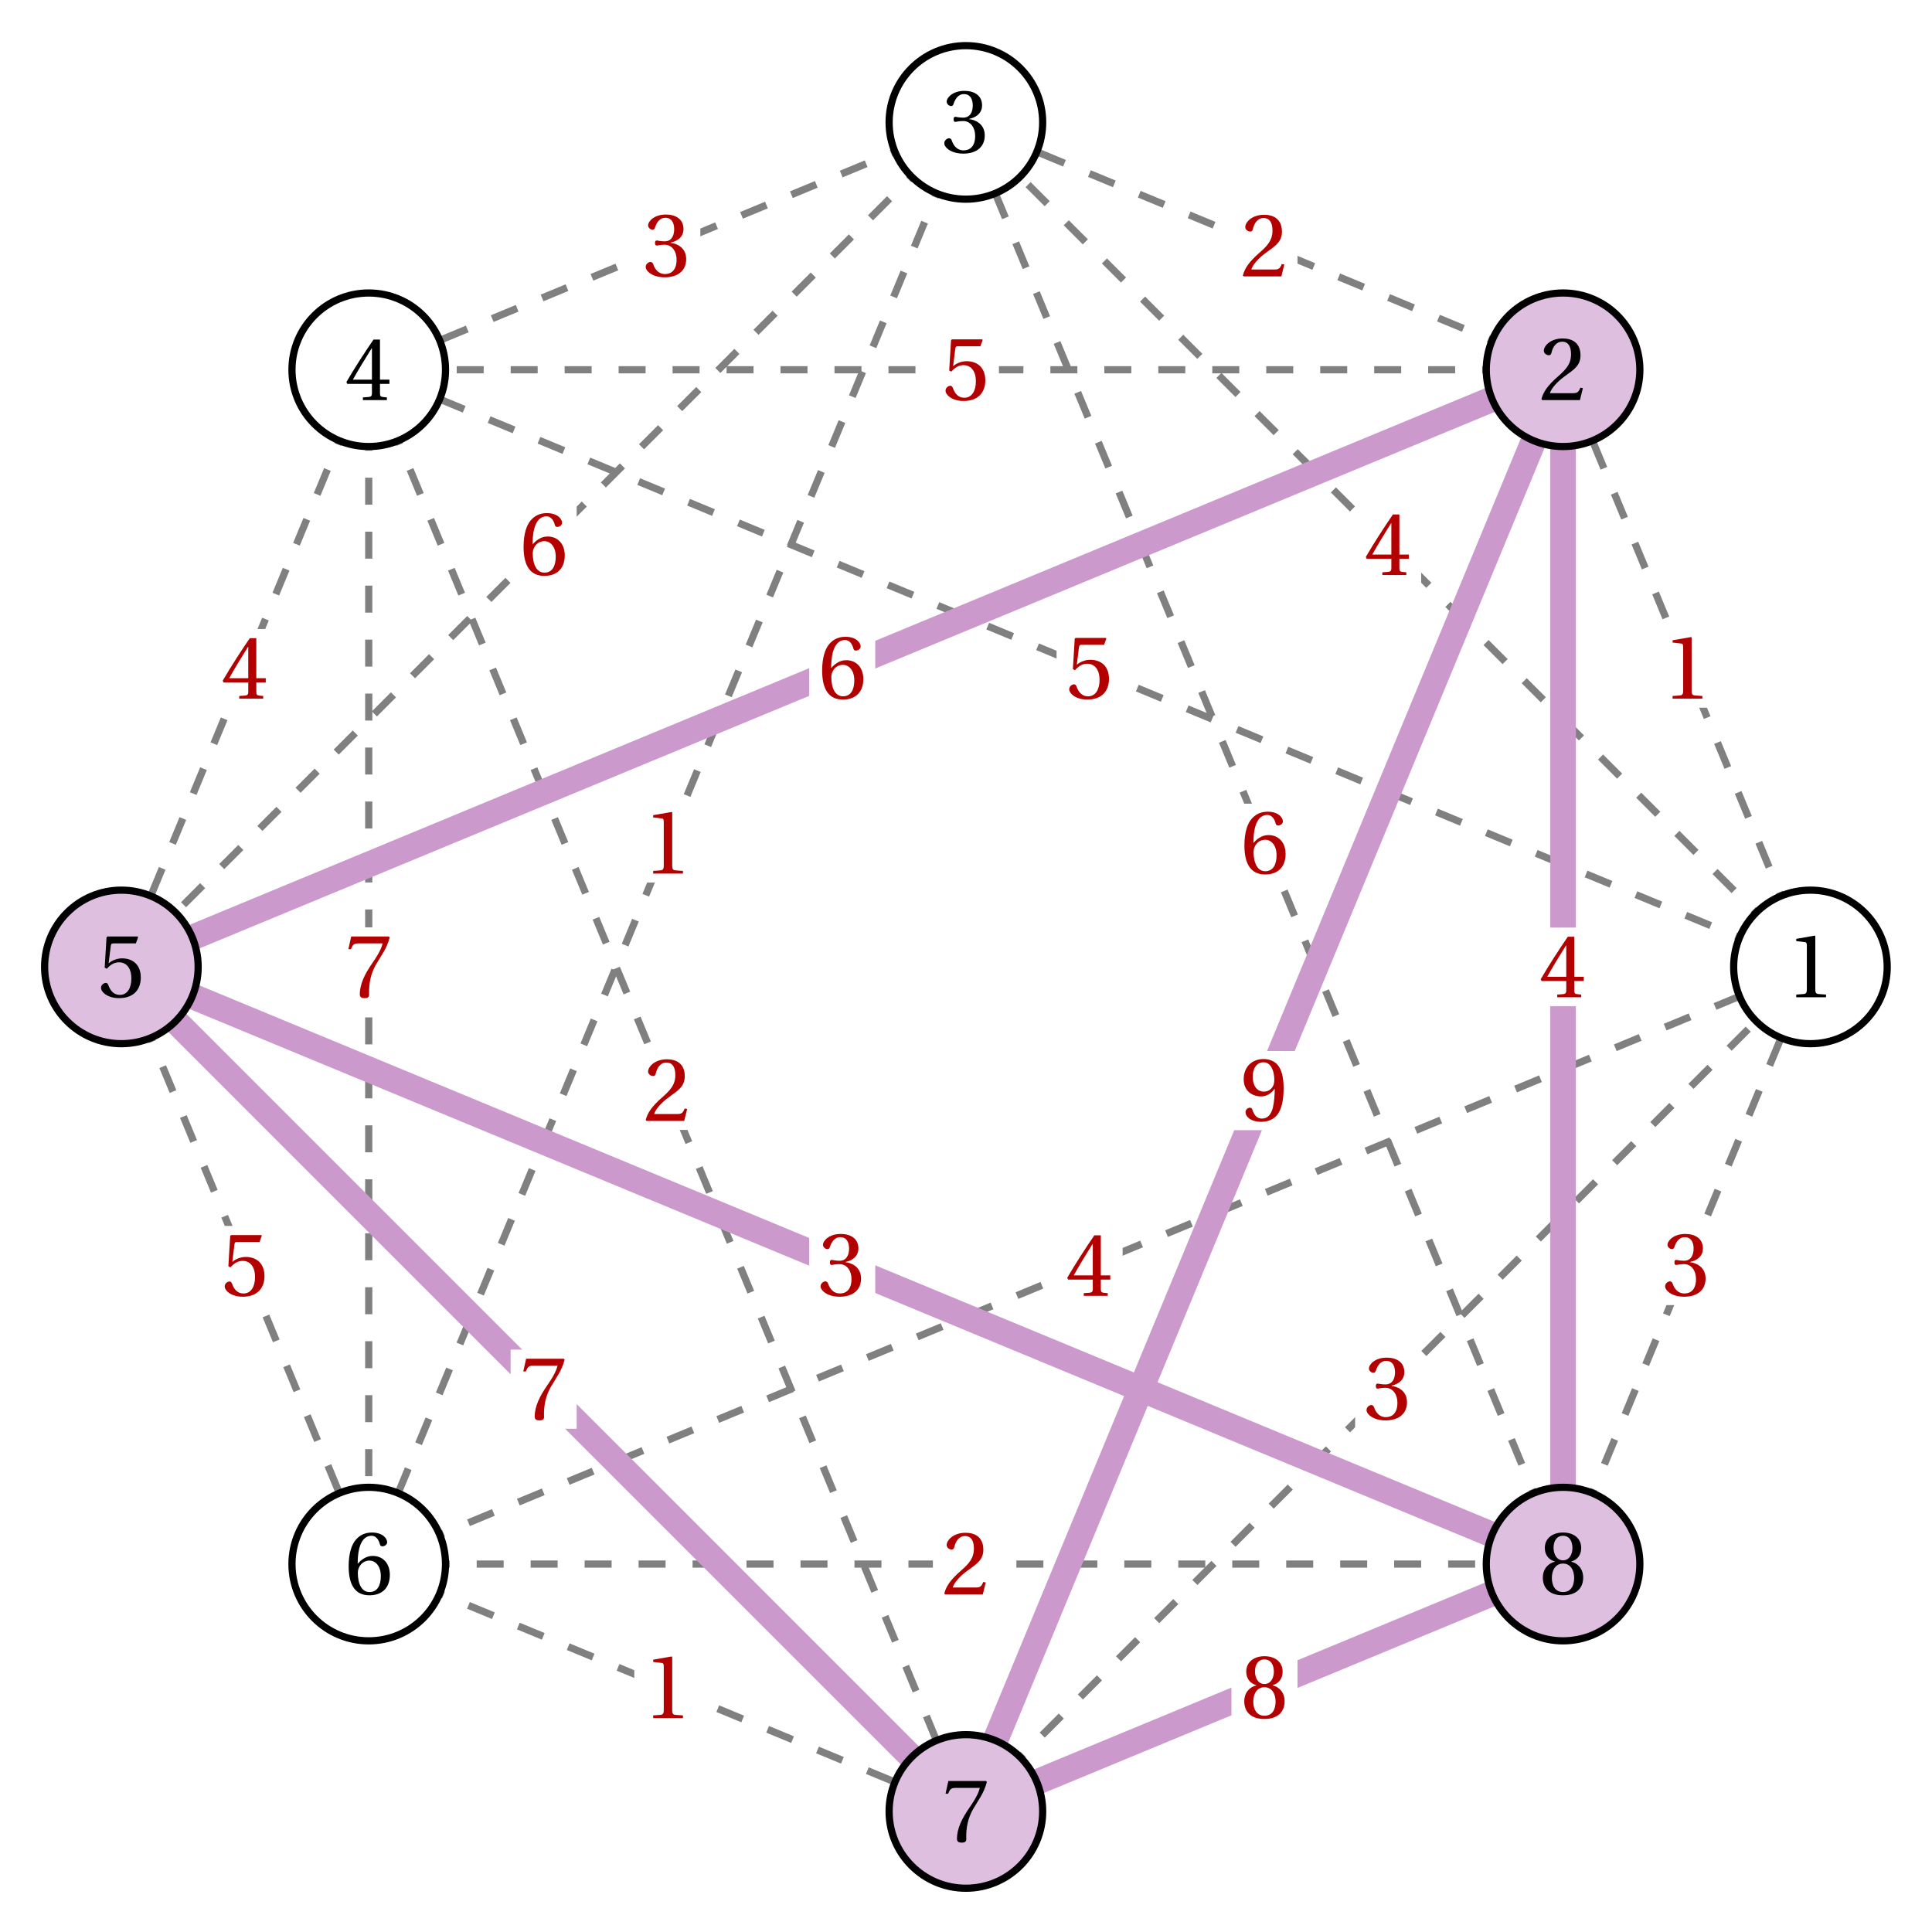
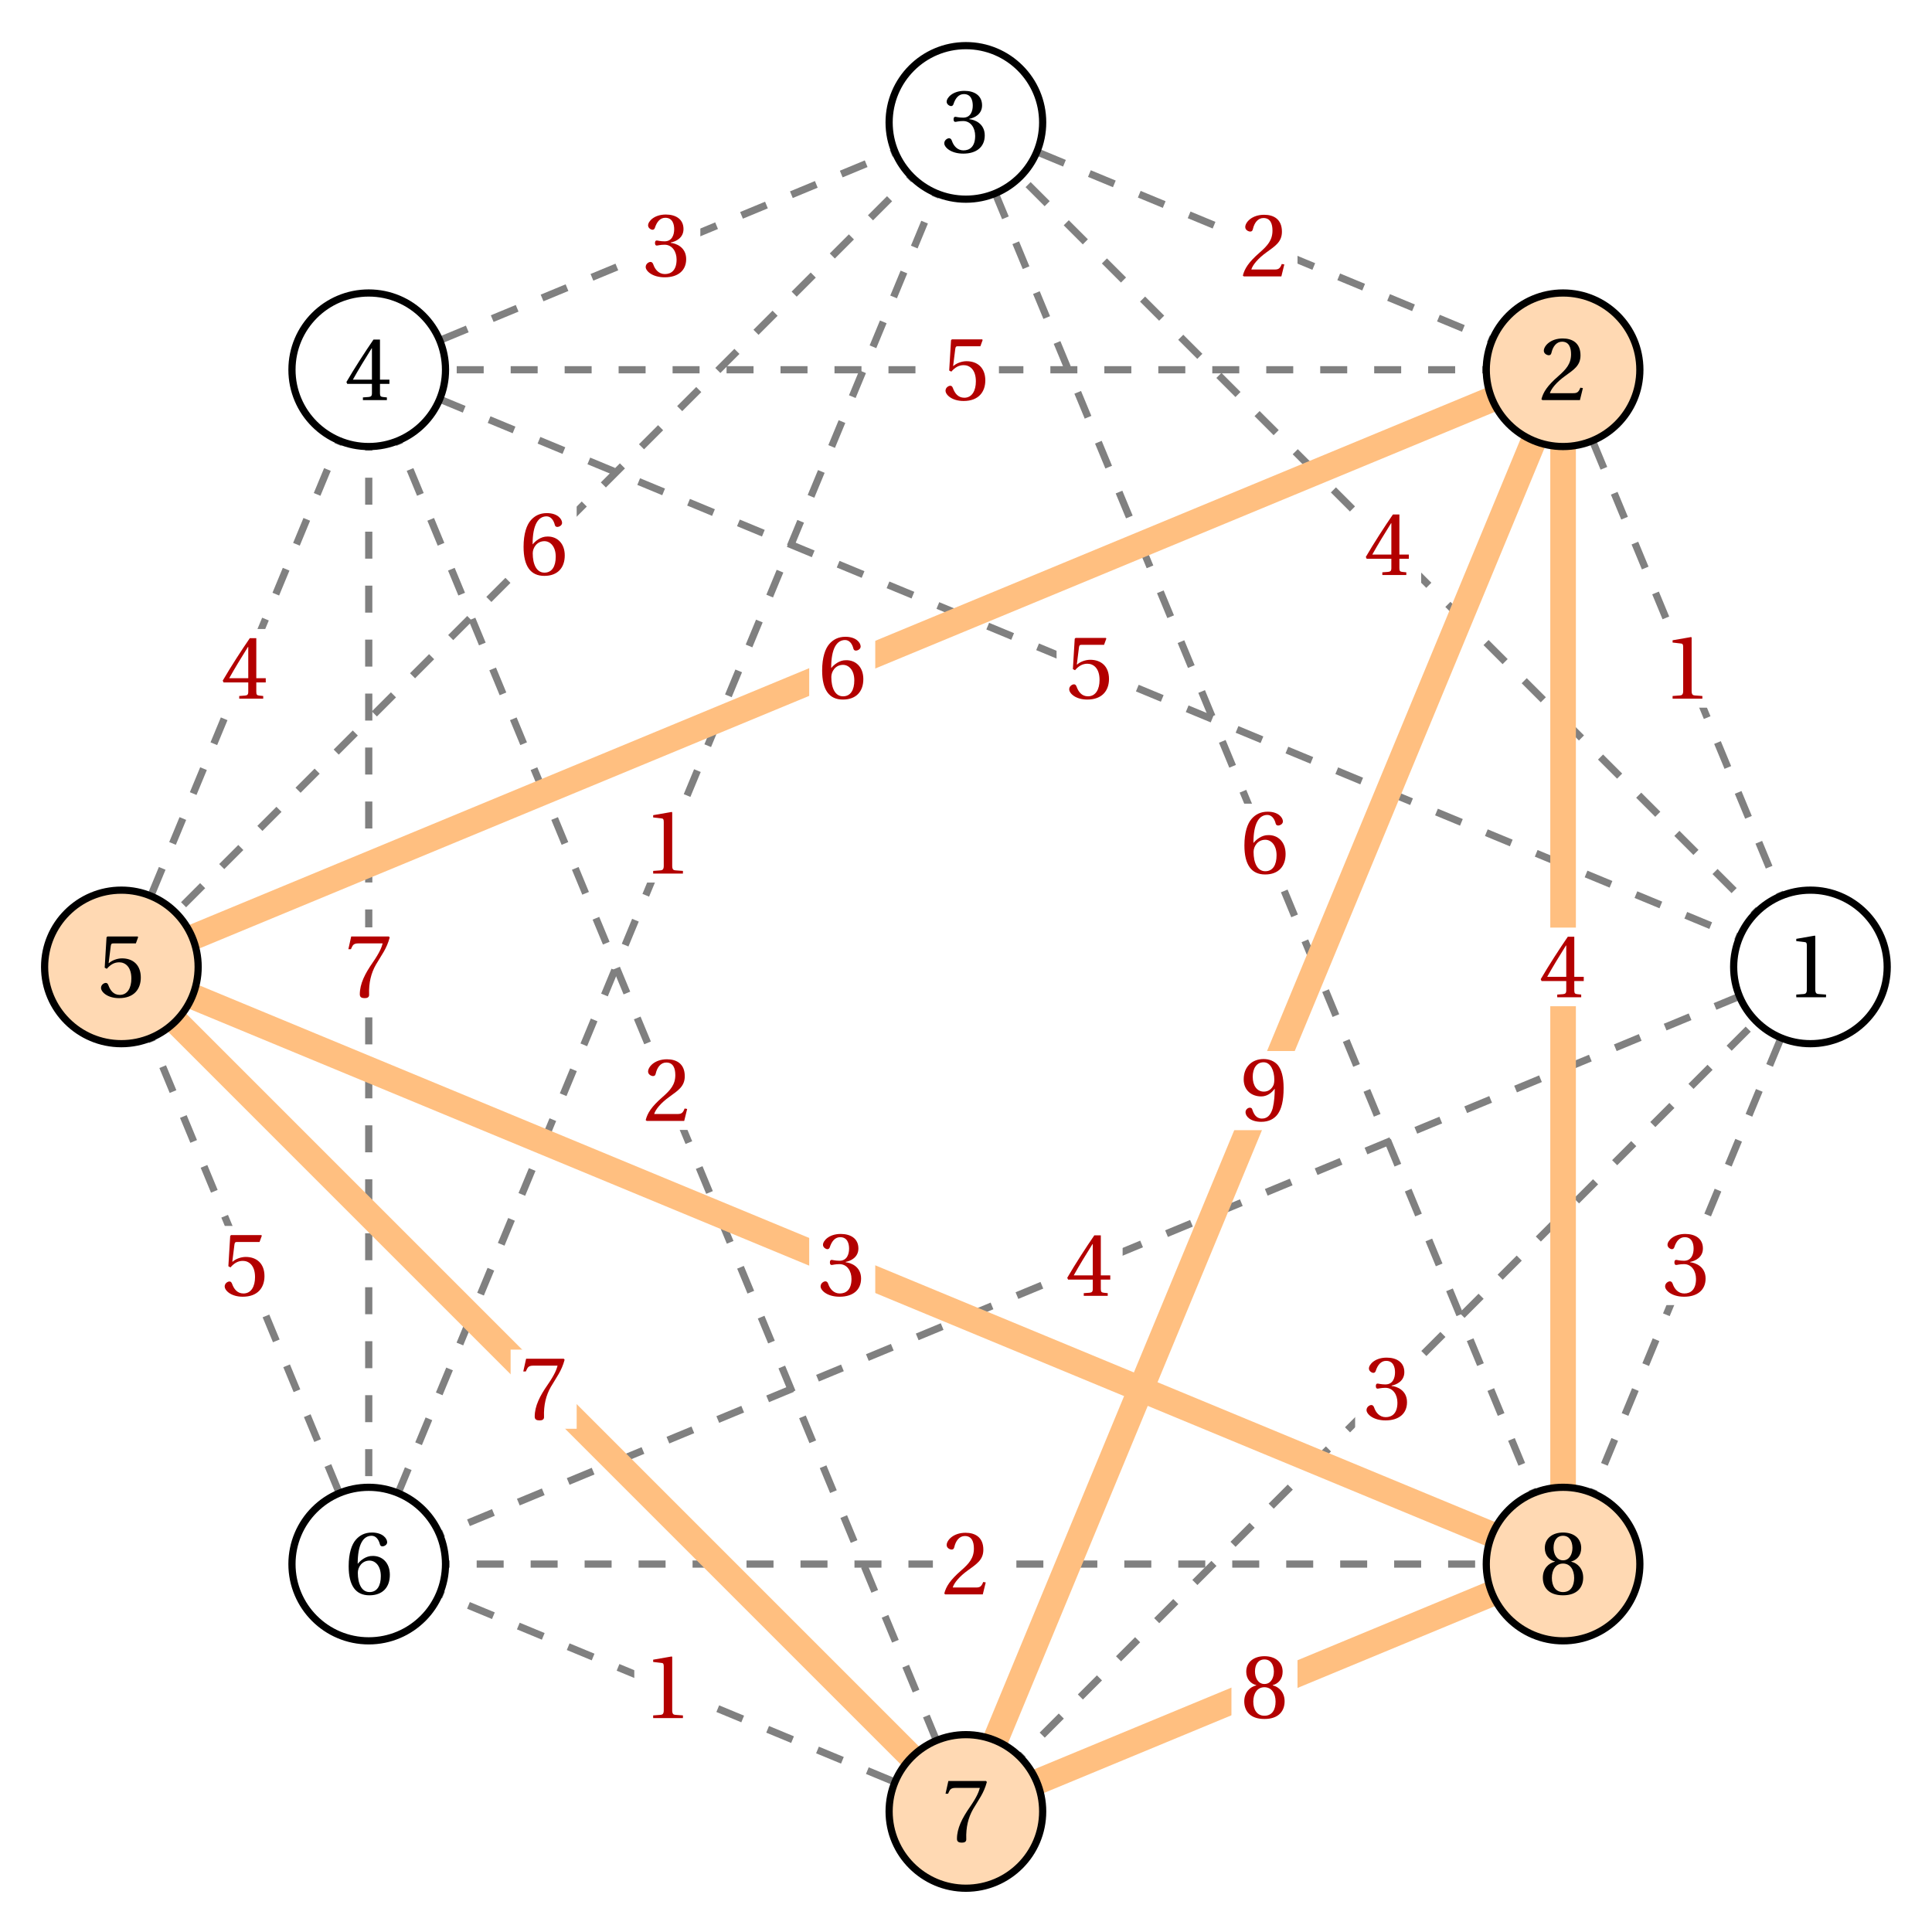
<svg xmlns="http://www.w3.org/2000/svg" xmlns:xlink="http://www.w3.org/1999/xlink" width="267.50pt" height="267.50pt" viewBox="0 0 214 214">
  <defs>
    <g>
      <g id="glyph-0-0">
        <path d="M 4.391 0 L 4.391 -0.297 L 3.547 -0.359 C 3.328 -0.375 3.203 -0.469 3.203 -0.859 L 3.203 -6.766 L 3.156 -6.828 L 1.094 -6.469 L 1.094 -6.219 L 2.031 -6.109 C 2.203 -6.094 2.266 -6.016 2.266 -5.719 L 2.266 -0.859 C 2.266 -0.656 2.234 -0.547 2.172 -0.469 C 2.125 -0.406 2.047 -0.375 1.938 -0.359 L 1.094 -0.297 L 1.094 0 Z M 4.391 0 " />
      </g>
      <g id="glyph-0-1">
        <path d="M 4.859 -1.328 L 4.578 -1.375 C 4.375 -0.828 4.172 -0.766 3.766 -0.766 L 1.203 -0.766 C 1.359 -1.281 1.953 -2 2.891 -2.672 C 3.859 -3.375 4.594 -3.828 4.594 -4.953 C 4.594 -6.344 3.672 -6.828 2.625 -6.828 C 1.25 -6.828 0.531 -5.984 0.531 -5.469 C 0.531 -5.125 0.906 -4.969 1.078 -4.969 C 1.266 -4.969 1.328 -5.062 1.375 -5.234 C 1.531 -5.922 1.922 -6.469 2.547 -6.469 C 3.328 -6.469 3.547 -5.812 3.547 -5.078 C 3.547 -4.016 3 -3.406 2.125 -2.641 C 0.891 -1.562 0.469 -0.875 0.266 -0.094 L 0.375 0 L 4.531 0 Z M 4.859 -1.328 " />
      </g>
      <g id="glyph-0-2">
        <path d="M 1.297 -3.672 C 1.297 -3.5 1.359 -3.391 1.484 -3.391 C 1.609 -3.391 1.875 -3.484 2.359 -3.484 C 3.203 -3.484 3.688 -2.719 3.688 -1.844 C 3.688 -0.656 3.094 -0.234 2.391 -0.234 C 1.719 -0.234 1.297 -0.734 1.109 -1.297 C 1.047 -1.484 0.938 -1.578 0.797 -1.578 C 0.625 -1.578 0.266 -1.391 0.266 -1.016 C 0.266 -0.594 0.969 0.125 2.375 0.125 C 3.828 0.125 4.75 -0.609 4.75 -1.891 C 4.75 -3.234 3.594 -3.641 3.047 -3.688 L 3.047 -3.734 C 3.578 -3.828 4.453 -4.219 4.453 -5.219 C 4.453 -6.328 3.578 -6.828 2.5 -6.828 C 1.188 -6.828 0.531 -6.062 0.531 -5.625 C 0.531 -5.312 0.875 -5.141 1.016 -5.141 C 1.156 -5.141 1.234 -5.219 1.281 -5.344 C 1.5 -6.031 1.875 -6.469 2.438 -6.469 C 3.234 -6.469 3.422 -5.766 3.422 -5.203 C 3.422 -4.609 3.203 -3.859 2.359 -3.859 C 1.875 -3.859 1.609 -3.953 1.484 -3.953 C 1.359 -3.953 1.297 -3.859 1.297 -3.672 Z M 1.297 -3.672 " />
      </g>
      <g id="glyph-0-3">
        <path d="M 3.016 -1.797 L 3.016 -0.766 C 3.016 -0.438 2.906 -0.375 2.656 -0.344 L 2.016 -0.297 L 2.016 0 L 4.672 0 L 4.672 -0.297 L 4.219 -0.344 C 3.984 -0.375 3.906 -0.438 3.906 -0.766 L 3.906 -1.797 L 4.953 -1.797 L 4.953 -2.266 L 3.906 -2.266 L 3.906 -6.703 L 3.188 -6.703 C 2.234 -5.312 1.109 -3.578 0.188 -2 L 0.281 -1.797 Z M 0.906 -2.266 C 1.516 -3.359 2.219 -4.516 2.984 -5.734 L 3.016 -5.734 L 3.016 -2.266 Z M 0.906 -2.266 " />
      </g>
      <g id="glyph-0-4">
        <path d="M 4.266 -5.938 L 4.516 -6.625 L 4.469 -6.703 L 1.109 -6.703 L 1.016 -6.609 L 0.812 -3.25 L 1.047 -3.125 C 1.469 -3.609 1.891 -3.844 2.422 -3.844 C 3.062 -3.844 3.766 -3.375 3.766 -2.047 C 3.766 -1.016 3.344 -0.234 2.484 -0.234 C 1.781 -0.234 1.422 -0.75 1.219 -1.312 C 1.156 -1.469 1.078 -1.562 0.938 -1.562 C 0.734 -1.562 0.406 -1.359 0.406 -1.016 C 0.406 -0.562 1.109 0.125 2.406 0.125 C 4.062 0.125 4.812 -0.875 4.812 -2.156 C 4.812 -3.562 3.938 -4.281 2.734 -4.281 C 2.188 -4.281 1.594 -4.047 1.281 -3.75 L 1.25 -3.766 L 1.484 -5.641 C 1.516 -5.891 1.578 -5.938 1.781 -5.938 Z M 4.266 -5.938 " />
      </g>
      <g id="glyph-0-5">
        <path d="M 2.734 0.125 C 4.219 0.125 5 -0.781 5 -2.141 C 5 -3.5 4.141 -4.25 3.094 -4.234 C 2.328 -4.25 1.719 -3.703 1.453 -3.375 L 1.438 -3.375 C 1.438 -5.578 2.078 -6.469 2.984 -6.469 C 3.438 -6.469 3.766 -6.078 3.906 -5.5 C 3.938 -5.391 4.016 -5.297 4.172 -5.297 C 4.391 -5.297 4.703 -5.469 4.703 -5.75 C 4.703 -6.156 4.219 -6.828 3.016 -6.828 C 2.219 -6.828 1.656 -6.516 1.234 -6.031 C 0.781 -5.516 0.438 -4.547 0.438 -3.094 C 0.438 -0.938 1.219 0.125 2.734 0.125 Z M 2.75 -3.719 C 3.375 -3.719 4 -3.156 4 -2 C 4 -0.938 3.594 -0.234 2.75 -0.234 C 1.875 -0.234 1.453 -1.156 1.453 -2.375 C 1.453 -2.984 1.906 -3.719 2.75 -3.719 Z M 2.75 -3.719 " />
      </g>
      <g id="glyph-0-6">
        <path d="M 0.719 -6.703 L 0.406 -5.297 L 0.688 -5.297 L 0.781 -5.5 C 0.906 -5.781 1.047 -5.938 1.5 -5.938 L 4.203 -5.938 C 4.109 -5.578 3.922 -5 3.109 -3.828 C 2.25 -2.594 1.672 -1.469 1.672 -0.297 C 1.672 0.047 1.906 0.125 2.219 0.125 C 2.5 0.125 2.719 0.031 2.703 -0.266 C 2.656 -1.578 2.922 -2.641 3.453 -3.578 C 4.109 -4.703 4.641 -5.328 4.984 -6.594 L 4.891 -6.703 Z M 0.719 -6.703 " />
      </g>
      <g id="glyph-0-7">
        <path d="M 2.656 -3.391 C 3.453 -3.391 3.891 -2.703 3.891 -1.797 C 3.891 -0.906 3.516 -0.234 2.656 -0.234 C 1.828 -0.234 1.422 -0.906 1.422 -1.797 C 1.422 -2.703 1.859 -3.391 2.656 -3.391 Z M 2.656 0.125 C 4.281 0.125 4.891 -0.812 4.891 -1.828 C 4.891 -2.844 4.25 -3.438 3.578 -3.594 L 3.578 -3.625 C 4.188 -3.781 4.672 -4.297 4.672 -5.109 C 4.672 -6.203 3.828 -6.828 2.656 -6.828 C 1.516 -6.828 0.641 -6.203 0.641 -5.109 C 0.641 -4.297 1.141 -3.781 1.75 -3.625 L 1.75 -3.594 C 1.078 -3.438 0.422 -2.844 0.422 -1.828 C 0.422 -0.812 1.016 0.125 2.656 0.125 Z M 2.656 -3.75 C 1.938 -3.75 1.609 -4.453 1.609 -5.141 C 1.609 -5.906 1.969 -6.469 2.656 -6.469 C 3.344 -6.469 3.688 -5.906 3.703 -5.141 C 3.703 -4.453 3.391 -3.75 2.656 -3.75 Z M 2.656 -3.75 " />
      </g>
      <g id="glyph-0-8">
        <path d="M 2.297 -2.688 C 2.922 -2.688 3.438 -3.047 3.781 -3.531 L 3.797 -3.531 C 3.797 -2.906 3.75 -2.094 3.578 -1.391 C 3.391 -0.734 3.047 -0.234 2.391 -0.234 C 1.719 -0.234 1.469 -0.766 1.312 -1.234 C 1.281 -1.359 1.203 -1.438 1.031 -1.438 C 0.844 -1.438 0.562 -1.25 0.562 -0.938 C 0.562 -0.484 1.094 0.125 2.312 0.125 C 3.125 0.125 3.734 -0.188 4.125 -0.719 C 4.531 -1.281 4.781 -2.172 4.781 -3.625 C 4.781 -4.859 4.531 -5.672 4.141 -6.156 C 3.766 -6.594 3.203 -6.828 2.562 -6.828 C 1.281 -6.828 0.359 -5.969 0.359 -4.578 C 0.359 -3.328 1.266 -2.688 2.297 -2.688 Z M 2.594 -3.219 C 1.812 -3.219 1.359 -3.906 1.359 -4.859 C 1.359 -5.781 1.781 -6.469 2.562 -6.469 C 3.359 -6.469 3.75 -5.516 3.75 -4.547 C 3.75 -4.375 3.734 -4.172 3.688 -4.016 C 3.516 -3.547 3.125 -3.219 2.594 -3.219 Z M 2.594 -3.219 " />
      </g>
    </g>
  </defs>
  <path fill="none" stroke-width="0.797" stroke-linecap="butt" stroke-linejoin="miter" stroke="rgb(50%, 50%, 50%)" stroke-opacity="1" stroke-dasharray="2.989 2.989" stroke-miterlimit="10" d="M 93.546 0 L 66.148 66.145 " transform="matrix(1, 0, 0, -1, 106.989, 107.102)" />
  <path fill-rule="nonzero" fill="rgb(100%, 100%, 100%)" fill-opacity="1" d="M 183.176 78.387 L 190.492 78.387 L 190.492 69.672 L 183.176 69.672 Z M 183.176 78.387 " />
  <g fill="rgb(70%, 0%, 0%)" fill-opacity="1">
    <use xlink:href="#glyph-0-0" x="184.172" y="77.39" />
  </g>
  <path fill="none" stroke-width="0.797" stroke-linecap="butt" stroke-linejoin="miter" stroke="rgb(50%, 50%, 50%)" stroke-opacity="1" stroke-dasharray="2.989 2.989" stroke-miterlimit="10" d="M 66.148 66.145 L -0.001 93.543 " transform="matrix(1, 0, 0, -1, 106.989, 107.102)" />
  <path fill-rule="nonzero" fill="rgb(100%, 100%, 100%)" fill-opacity="1" d="M 136.402 31.613 L 143.719 31.613 L 143.719 22.902 L 136.402 22.902 Z M 136.402 31.613 " />
  <g fill="rgb(70%, 0%, 0%)" fill-opacity="1">
    <use xlink:href="#glyph-0-1" x="137.4" y="30.618" />
  </g>
  <path fill="none" stroke-width="0.797" stroke-linecap="butt" stroke-linejoin="miter" stroke="rgb(50%, 50%, 50%)" stroke-opacity="1" stroke-dasharray="2.989 2.989" stroke-miterlimit="10" d="M -0.001 93.543 L -66.145 66.145 " transform="matrix(1, 0, 0, -1, 106.989, 107.102)" />
  <path fill-rule="nonzero" fill="rgb(100%, 100%, 100%)" fill-opacity="1" d="M 70.258 31.641 L 77.574 31.641 L 77.574 22.875 L 70.258 22.875 Z M 70.258 31.641 " />
  <g fill="rgb(70%, 0%, 0%)" fill-opacity="1">
    <use xlink:href="#glyph-0-2" x="71.255" y="30.591" />
  </g>
  <path fill="none" stroke-width="0.797" stroke-linecap="butt" stroke-linejoin="miter" stroke="rgb(50%, 50%, 50%)" stroke-opacity="1" stroke-dasharray="2.989 2.989" stroke-miterlimit="10" d="M -66.145 66.145 L -93.544 0 " transform="matrix(1, 0, 0, -1, 106.989, 107.102)" />
  <path fill-rule="nonzero" fill="rgb(100%, 100%, 100%)" fill-opacity="1" d="M 23.484 78.387 L 30.801 78.387 L 30.801 69.672 L 23.484 69.672 Z M 23.484 78.387 " />
  <g fill="rgb(70%, 0%, 0%)" fill-opacity="1">
    <use xlink:href="#glyph-0-3" x="24.483" y="77.39" />
  </g>
  <path fill="none" stroke-width="0.797" stroke-linecap="butt" stroke-linejoin="miter" stroke="rgb(50%, 50%, 50%)" stroke-opacity="1" stroke-dasharray="2.989 2.989" stroke-miterlimit="10" d="M -93.544 0 L -66.145 -66.144 " transform="matrix(1, 0, 0, -1, 106.989, 107.102)" />
  <path fill-rule="nonzero" fill="rgb(100%, 100%, 100%)" fill-opacity="1" d="M 23.484 144.559 L 30.801 144.559 L 30.801 135.793 L 23.484 135.793 Z M 23.484 144.559 " />
  <g fill="rgb(70%, 0%, 0%)" fill-opacity="1">
    <use xlink:href="#glyph-0-4" x="24.483" y="143.507" />
  </g>
  <path fill="none" stroke-width="0.797" stroke-linecap="butt" stroke-linejoin="miter" stroke="rgb(50%, 50%, 50%)" stroke-opacity="1" stroke-dasharray="2.989 2.989" stroke-miterlimit="10" d="M -66.145 -66.144 L -0.001 -93.546 " transform="matrix(1, 0, 0, -1, 106.989, 107.102)" />
  <path fill-rule="nonzero" fill="rgb(100%, 100%, 100%)" fill-opacity="1" d="M 70.258 191.305 L 77.574 191.305 L 77.574 182.59 L 70.258 182.59 Z M 70.258 191.305 " />
  <g fill="rgb(70%, 0%, 0%)" fill-opacity="1">
    <use xlink:href="#glyph-0-0" x="71.255" y="190.306" />
  </g>
  <path fill="none" stroke-width="0.797" stroke-linecap="butt" stroke-linejoin="miter" stroke="rgb(50%, 50%, 50%)" stroke-opacity="1" stroke-dasharray="2.989 2.989" stroke-miterlimit="10" d="M 66.148 -66.144 L 93.546 0 " transform="matrix(1, 0, 0, -1, 106.989, 107.102)" />
  <path fill-rule="nonzero" fill="rgb(100%, 100%, 100%)" fill-opacity="1" d="M 183.176 144.559 L 190.492 144.559 L 190.492 135.793 L 183.176 135.793 Z M 183.176 144.559 " />
  <g fill="rgb(70%, 0%, 0%)" fill-opacity="1">
    <use xlink:href="#glyph-0-2" x="184.172" y="143.507" />
  </g>
  <path fill="none" stroke-width="0.797" stroke-linecap="butt" stroke-linejoin="miter" stroke="rgb(50%, 50%, 50%)" stroke-opacity="1" stroke-dasharray="2.989 2.989" stroke-miterlimit="10" d="M 93.546 0 L -0.001 93.543 " transform="matrix(1, 0, 0, -1, 106.989, 107.102)" />
  <path fill-rule="nonzero" fill="rgb(100%, 100%, 100%)" fill-opacity="1" d="M 150.102 64.688 L 157.418 64.688 L 157.418 55.973 L 150.102 55.973 Z M 150.102 64.688 " />
  <g fill="rgb(70%, 0%, 0%)" fill-opacity="1">
    <use xlink:href="#glyph-0-3" x="151.099" y="63.69" />
  </g>
  <path fill="none" stroke-width="0.797" stroke-linecap="butt" stroke-linejoin="miter" stroke="rgb(50%, 50%, 50%)" stroke-opacity="1" stroke-dasharray="2.989 2.989" stroke-miterlimit="10" d="M 66.148 66.145 L -66.145 66.145 " transform="matrix(1, 0, 0, -1, 106.989, 107.102)" />
  <path fill-rule="nonzero" fill="rgb(100%, 100%, 100%)" fill-opacity="1" d="M 103.332 45.34 L 110.648 45.34 L 110.648 36.574 L 103.332 36.574 Z M 103.332 45.34 " />
  <g fill="rgb(70%, 0%, 0%)" fill-opacity="1">
    <use xlink:href="#glyph-0-4" x="104.327" y="44.29" />
  </g>
  <path fill="none" stroke-width="0.797" stroke-linecap="butt" stroke-linejoin="miter" stroke="rgb(50%, 50%, 50%)" stroke-opacity="1" stroke-dasharray="2.989 2.989" stroke-miterlimit="10" d="M -0.001 93.543 L -93.544 0 " transform="matrix(1, 0, 0, -1, 106.989, 107.102)" />
  <path fill-rule="nonzero" fill="rgb(100%, 100%, 100%)" fill-opacity="1" d="M 56.559 64.715 L 63.875 64.715 L 63.875 55.945 L 56.559 55.945 Z M 56.559 64.715 " />
  <g fill="rgb(70%, 0%, 0%)" fill-opacity="1">
    <use xlink:href="#glyph-0-5" x="57.556" y="63.663" />
  </g>
  <path fill="none" stroke-width="0.797" stroke-linecap="butt" stroke-linejoin="miter" stroke="rgb(50%, 50%, 50%)" stroke-opacity="1" stroke-dasharray="2.989 2.989" stroke-miterlimit="10" d="M -66.145 66.145 L -66.145 -66.144 " transform="matrix(1, 0, 0, -1, 106.989, 107.102)" />
  <path fill-rule="nonzero" fill="rgb(100%, 100%, 100%)" fill-opacity="1" d="M 37.184 111.484 L 44.5 111.484 L 44.5 102.719 L 37.184 102.719 Z M 37.184 111.484 " />
  <g fill="rgb(70%, 0%, 0%)" fill-opacity="1">
    <use xlink:href="#glyph-0-6" x="38.182" y="110.435" />
  </g>
  <path fill="none" stroke-width="0.797" stroke-linecap="butt" stroke-linejoin="miter" stroke="rgb(50%, 50%, 50%)" stroke-opacity="1" stroke-dasharray="2.989 2.989" stroke-miterlimit="10" d="M -66.145 -66.144 L 66.148 -66.144 " transform="matrix(1, 0, 0, -1, 106.989, 107.102)" />
  <path fill-rule="nonzero" fill="rgb(100%, 100%, 100%)" fill-opacity="1" d="M 103.332 177.605 L 110.648 177.605 L 110.648 168.891 L 103.332 168.891 Z M 103.332 177.605 " />
  <g fill="rgb(70%, 0%, 0%)" fill-opacity="1">
    <use xlink:href="#glyph-0-1" x="104.327" y="176.607" />
  </g>
  <path fill="none" stroke-width="0.797" stroke-linecap="butt" stroke-linejoin="miter" stroke="rgb(50%, 50%, 50%)" stroke-opacity="1" stroke-dasharray="2.989 2.989" stroke-miterlimit="10" d="M -0.001 -93.546 L 93.546 0 " transform="matrix(1, 0, 0, -1, 106.989, 107.102)" />
  <path fill-rule="nonzero" fill="rgb(100%, 100%, 100%)" fill-opacity="1" d="M 150.102 158.258 L 157.418 158.258 L 157.418 149.492 L 150.102 149.492 Z M 150.102 158.258 " />
  <g fill="rgb(70%, 0%, 0%)" fill-opacity="1">
    <use xlink:href="#glyph-0-2" x="151.099" y="157.207" />
  </g>
  <path fill="none" stroke-width="0.797" stroke-linecap="butt" stroke-linejoin="miter" stroke="rgb(50%, 50%, 50%)" stroke-opacity="1" stroke-dasharray="2.989 2.989" stroke-miterlimit="10" d="M 93.546 0 L -66.145 66.145 " transform="matrix(1, 0, 0, -1, 106.989, 107.102)" />
  <path fill-rule="nonzero" fill="rgb(100%, 100%, 100%)" fill-opacity="1" d="M 117.031 78.414 L 124.348 78.414 L 124.348 69.645 L 117.031 69.645 Z M 117.031 78.414 " />
  <g fill="rgb(70%, 0%, 0%)" fill-opacity="1">
    <use xlink:href="#glyph-0-4" x="118.027" y="77.362" />
  </g>
  <path fill="none" stroke-width="0.797" stroke-linecap="butt" stroke-linejoin="miter" stroke="rgb(50%, 50%, 50%)" stroke-opacity="1" stroke-dasharray="2.989 2.989" stroke-miterlimit="10" d="M -0.001 93.543 L -66.145 -66.144 " transform="matrix(1, 0, 0, -1, 106.989, 107.102)" />
  <path fill-rule="nonzero" fill="rgb(100%, 100%, 100%)" fill-opacity="1" d="M 70.258 97.758 L 77.574 97.758 L 77.574 89.047 L 70.258 89.047 Z M 70.258 97.758 " />
  <g fill="rgb(70%, 0%, 0%)" fill-opacity="1">
    <use xlink:href="#glyph-0-0" x="71.255" y="96.763" />
  </g>
  <path fill="none" stroke-width="0.797" stroke-linecap="butt" stroke-linejoin="miter" stroke="rgb(50%, 50%, 50%)" stroke-opacity="1" stroke-dasharray="2.989 2.989" stroke-miterlimit="10" d="M -66.145 66.145 L -0.001 -93.546 " transform="matrix(1, 0, 0, -1, 106.989, 107.102)" />
  <path fill-rule="nonzero" fill="rgb(100%, 100%, 100%)" fill-opacity="1" d="M 70.258 125.156 L 77.574 125.156 L 77.574 116.445 L 70.258 116.445 Z M 70.258 125.156 " />
  <g fill="rgb(70%, 0%, 0%)" fill-opacity="1">
    <use xlink:href="#glyph-0-1" x="71.255" y="124.161" />
  </g>
  <path fill="none" stroke-width="0.797" stroke-linecap="butt" stroke-linejoin="miter" stroke="rgb(50%, 50%, 50%)" stroke-opacity="1" stroke-dasharray="2.989 2.989" stroke-miterlimit="10" d="M -66.145 -66.144 L 93.546 0 " transform="matrix(1, 0, 0, -1, 106.989, 107.102)" />
  <path fill-rule="nonzero" fill="rgb(100%, 100%, 100%)" fill-opacity="1" d="M 117.031 144.531 L 124.348 144.531 L 124.348 135.82 L 117.031 135.82 Z M 117.031 144.531 " />
  <g fill="rgb(70%, 0%, 0%)" fill-opacity="1">
    <use xlink:href="#glyph-0-3" x="118.027" y="143.535" />
  </g>
  <path fill="none" stroke-width="0.797" stroke-linecap="butt" stroke-linejoin="miter" stroke="rgb(50%, 50%, 50%)" stroke-opacity="1" stroke-dasharray="2.989 2.989" stroke-miterlimit="10" d="M 66.148 -66.144 L -0.001 93.543 " transform="matrix(1, 0, 0, -1, 106.989, 107.102)" />
  <path fill-rule="nonzero" fill="rgb(100%, 100%, 100%)" fill-opacity="1" d="M 136.402 97.785 L 143.719 97.785 L 143.719 89.02 L 136.402 89.02 Z M 136.402 97.785 " />
  <g fill="rgb(70%, 0%, 0%)" fill-opacity="1">
    <use xlink:href="#glyph-0-5" x="137.4" y="96.736" />
  </g>
-   <path fill="none" stroke-width="2.835" stroke-linecap="butt" stroke-linejoin="miter" stroke="rgb(79.999%, 59.999%, 79.999%)" stroke-opacity="1" stroke-miterlimit="10" d="M -0.001 -93.546 L 66.148 -66.144 " transform="matrix(1, 0, 0, -1, 106.989, 107.102)" />
+   <path fill="none" stroke-width="2.835" stroke-linecap="butt" stroke-linejoin="miter" stroke="rgb(100%, 75%, 50%)" stroke-opacity="1" stroke-miterlimit="10" d="M -0.001 -93.546 L 66.148 -66.144 " transform="matrix(1, 0, 0, -1, 106.989, 107.102)" />
  <path fill-rule="nonzero" fill="rgb(100%, 100%, 100%)" fill-opacity="1" d="M 136.402 191.332 L 143.719 191.332 L 143.719 182.562 L 136.402 182.562 Z M 136.402 191.332 " />
  <g fill="rgb(70%, 0%, 0%)" fill-opacity="1">
    <use xlink:href="#glyph-0-7" x="137.4" y="190.279" />
  </g>
-   <path fill="none" stroke-width="2.835" stroke-linecap="butt" stroke-linejoin="miter" stroke="rgb(79.999%, 59.999%, 79.999%)" stroke-opacity="1" stroke-miterlimit="10" d="M -93.544 0 L -0.001 -93.546 " transform="matrix(1, 0, 0, -1, 106.989, 107.102)" />
+   <path fill="none" stroke-width="2.835" stroke-linecap="butt" stroke-linejoin="miter" stroke="rgb(100%, 75%, 50%)" stroke-opacity="1" stroke-miterlimit="10" d="M -93.544 0 L -0.001 -93.546 " transform="matrix(1, 0, 0, -1, 106.989, 107.102)" />
  <path fill-rule="nonzero" fill="rgb(100%, 100%, 100%)" fill-opacity="1" d="M 56.559 158.258 L 63.875 158.258 L 63.875 149.492 L 56.559 149.492 Z M 56.559 158.258 " />
  <g fill="rgb(70%, 0%, 0%)" fill-opacity="1">
    <use xlink:href="#glyph-0-6" x="57.556" y="157.207" />
  </g>
-   <path fill="none" stroke-width="2.835" stroke-linecap="butt" stroke-linejoin="miter" stroke="rgb(79.999%, 59.999%, 79.999%)" stroke-opacity="1" stroke-miterlimit="10" d="M 66.148 -66.144 L 66.148 66.145 " transform="matrix(1, 0, 0, -1, 106.989, 107.102)" />
+   <path fill="none" stroke-width="2.835" stroke-linecap="butt" stroke-linejoin="miter" stroke="rgb(100%, 75%, 50%)" stroke-opacity="1" stroke-miterlimit="10" d="M 66.148 -66.144 L 66.148 66.145 " transform="matrix(1, 0, 0, -1, 106.989, 107.102)" />
  <path fill-rule="nonzero" fill="rgb(100%, 100%, 100%)" fill-opacity="1" d="M 169.477 111.457 L 176.793 111.457 L 176.793 102.746 L 169.477 102.746 Z M 169.477 111.457 " />
  <g fill="rgb(70%, 0%, 0%)" fill-opacity="1">
    <use xlink:href="#glyph-0-3" x="170.472" y="110.462" />
  </g>
-   <path fill="none" stroke-width="2.835" stroke-linecap="butt" stroke-linejoin="miter" stroke="rgb(79.999%, 59.999%, 79.999%)" stroke-opacity="1" stroke-miterlimit="10" d="M 66.148 66.145 L -93.544 0 " transform="matrix(1, 0, 0, -1, 106.989, 107.102)" />
+   <path fill="none" stroke-width="2.835" stroke-linecap="butt" stroke-linejoin="miter" stroke="rgb(100%, 75%, 50%)" stroke-opacity="1" stroke-miterlimit="10" d="M 66.148 66.145 L -93.544 0 " transform="matrix(1, 0, 0, -1, 106.989, 107.102)" />
  <path fill-rule="nonzero" fill="rgb(100%, 100%, 100%)" fill-opacity="1" d="M 89.633 78.414 L 96.949 78.414 L 96.949 69.645 L 89.633 69.645 Z M 89.633 78.414 " />
  <g fill="rgb(70%, 0%, 0%)" fill-opacity="1">
    <use xlink:href="#glyph-0-5" x="90.628" y="77.362" />
  </g>
-   <path fill="none" stroke-width="2.835" stroke-linecap="butt" stroke-linejoin="miter" stroke="rgb(79.999%, 59.999%, 79.999%)" stroke-opacity="1" stroke-miterlimit="10" d="M -93.544 0 L 66.148 -66.144 " transform="matrix(1, 0, 0, -1, 106.989, 107.102)" />
+   <path fill="none" stroke-width="2.835" stroke-linecap="butt" stroke-linejoin="miter" stroke="rgb(100%, 75%, 50%)" stroke-opacity="1" stroke-miterlimit="10" d="M -93.544 0 L 66.148 -66.144 " transform="matrix(1, 0, 0, -1, 106.989, 107.102)" />
  <path fill-rule="nonzero" fill="rgb(100%, 100%, 100%)" fill-opacity="1" d="M 89.633 144.559 L 96.949 144.559 L 96.949 135.793 L 89.633 135.793 Z M 89.633 144.559 " />
  <g fill="rgb(70%, 0%, 0%)" fill-opacity="1">
    <use xlink:href="#glyph-0-2" x="90.628" y="143.507" />
  </g>
-   <path fill="none" stroke-width="2.835" stroke-linecap="butt" stroke-linejoin="miter" stroke="rgb(79.999%, 59.999%, 79.999%)" stroke-opacity="1" stroke-miterlimit="10" d="M -0.001 -93.546 L 66.148 66.145 " transform="matrix(1, 0, 0, -1, 106.989, 107.102)" />
+   <path fill="none" stroke-width="2.835" stroke-linecap="butt" stroke-linejoin="miter" stroke="rgb(100%, 75%, 50%)" stroke-opacity="1" stroke-miterlimit="10" d="M -0.001 -93.546 L 66.148 66.145 " transform="matrix(1, 0, 0, -1, 106.989, 107.102)" />
  <path fill-rule="nonzero" fill="rgb(100%, 100%, 100%)" fill-opacity="1" d="M 136.402 125.184 L 143.719 125.184 L 143.719 116.418 L 136.402 116.418 Z M 136.402 125.184 " />
  <g fill="rgb(70%, 0%, 0%)" fill-opacity="1">
    <use xlink:href="#glyph-0-8" x="137.4" y="124.134" />
  </g>
  <path fill-rule="nonzero" fill="rgb(100%, 100%, 100%)" fill-opacity="1" stroke-width="0.797" stroke-linecap="butt" stroke-linejoin="miter" stroke="rgb(0%, 0%, 0%)" stroke-opacity="1" stroke-miterlimit="10" d="M 102.05 0 C 102.05 4.696 98.241 8.504 93.546 8.504 C 88.847 8.504 85.042 4.696 85.042 0 C 85.042 -4.695 88.847 -8.503 93.546 -8.503 C 98.241 -8.503 102.05 -4.695 102.05 0 Z M 102.05 0 " transform="matrix(1, 0, 0, -1, 106.989, 107.102)" />
  <g fill="rgb(0%, 0%, 0%)" fill-opacity="1">
    <use xlink:href="#glyph-0-0" x="197.871" y="110.462" />
  </g>
  <path fill-rule="nonzero" fill="rgb(100%, 100%, 100%)" fill-opacity="1" stroke-width="0.797" stroke-linecap="butt" stroke-linejoin="miter" stroke="rgb(0%, 0%, 0%)" stroke-opacity="1" stroke-miterlimit="10" d="M 8.503 93.543 C 8.503 98.243 4.699 102.047 -0.001 102.047 C -4.696 102.047 -8.505 98.243 -8.505 93.543 C -8.505 88.848 -4.696 85.04 -0.001 85.04 C 4.699 85.04 8.503 88.848 8.503 93.543 Z M 8.503 93.543 " transform="matrix(1, 0, 0, -1, 106.989, 107.102)" />
  <g fill="rgb(0%, 0%, 0%)" fill-opacity="1">
    <use xlink:href="#glyph-0-2" x="104.327" y="16.891" />
  </g>
  <path fill-rule="nonzero" fill="rgb(100%, 100%, 100%)" fill-opacity="1" stroke-width="0.797" stroke-linecap="butt" stroke-linejoin="miter" stroke="rgb(0%, 0%, 0%)" stroke-opacity="1" stroke-miterlimit="10" d="M -57.641 66.145 C -57.641 70.844 -61.45 74.649 -66.145 74.649 C -70.844 74.649 -74.649 70.844 -74.649 66.145 C -74.649 61.45 -70.844 57.641 -66.145 57.641 C -61.45 57.641 -57.641 61.45 -57.641 66.145 Z M -57.641 66.145 " transform="matrix(1, 0, 0, -1, 106.989, 107.102)" />
  <g fill="rgb(0%, 0%, 0%)" fill-opacity="1">
    <use xlink:href="#glyph-0-3" x="38.182" y="44.317" />
  </g>
  <path fill-rule="nonzero" fill="rgb(100%, 100%, 100%)" fill-opacity="1" stroke-width="0.797" stroke-linecap="butt" stroke-linejoin="miter" stroke="rgb(0%, 0%, 0%)" stroke-opacity="1" stroke-miterlimit="10" d="M -57.641 -66.144 C -57.641 -61.449 -61.45 -57.64 -66.145 -57.64 C -70.844 -57.64 -74.649 -61.449 -74.649 -66.144 C -74.649 -70.843 -70.844 -74.648 -66.145 -74.648 C -61.45 -74.648 -57.641 -70.843 -57.641 -66.144 Z M -57.641 -66.144 " transform="matrix(1, 0, 0, -1, 106.989, 107.102)" />
  <g fill="rgb(0%, 0%, 0%)" fill-opacity="1">
    <use xlink:href="#glyph-0-5" x="38.182" y="176.58" />
  </g>
-   <path fill-rule="nonzero" fill="rgb(87.5%, 75%, 87.5%)" fill-opacity="1" stroke-width="0.797" stroke-linecap="butt" stroke-linejoin="miter" stroke="rgb(0%, 0%, 0%)" stroke-opacity="1" stroke-miterlimit="10" d="M 74.652 66.145 C 74.652 70.844 70.843 74.649 66.148 74.649 C 61.449 74.649 57.64 70.844 57.64 66.145 C 57.64 61.45 61.449 57.641 66.148 57.641 C 70.843 57.641 74.652 61.45 74.652 66.145 Z M 74.652 66.145 " transform="matrix(1, 0, 0, -1, 106.989, 107.102)" />
+   <path fill-rule="nonzero" fill="rgb(100%, 84.999%, 70%)" fill-opacity="1" stroke-width="0.797" stroke-linecap="butt" stroke-linejoin="miter" stroke="rgb(0%, 0%, 0%)" stroke-opacity="1" stroke-miterlimit="10" d="M 74.652 66.145 C 74.652 70.844 70.843 74.649 66.148 74.649 C 61.449 74.649 57.64 70.844 57.64 66.145 C 57.64 61.45 61.449 57.641 66.148 57.641 C 70.843 57.641 74.652 61.45 74.652 66.145 Z M 74.652 66.145 " transform="matrix(1, 0, 0, -1, 106.989, 107.102)" />
  <g fill="rgb(0%, 0%, 0%)" fill-opacity="1">
    <use xlink:href="#glyph-0-1" x="170.472" y="44.317" />
  </g>
-   <path fill-rule="nonzero" fill="rgb(87.5%, 75%, 87.5%)" fill-opacity="1" stroke-width="0.797" stroke-linecap="butt" stroke-linejoin="miter" stroke="rgb(0%, 0%, 0%)" stroke-opacity="1" stroke-miterlimit="10" d="M -85.04 0 C -85.04 4.696 -88.848 8.504 -93.544 8.504 C -98.243 8.504 -102.048 4.696 -102.048 0 C -102.048 -4.695 -98.243 -8.503 -93.544 -8.503 C -88.848 -8.503 -85.04 -4.695 -85.04 0 Z M -85.04 0 " transform="matrix(1, 0, 0, -1, 106.989, 107.102)" />
+   <path fill-rule="nonzero" fill="rgb(100%, 84.999%, 70%)" fill-opacity="1" stroke-width="0.797" stroke-linecap="butt" stroke-linejoin="miter" stroke="rgb(0%, 0%, 0%)" stroke-opacity="1" stroke-miterlimit="10" d="M -85.04 0 C -85.04 4.696 -88.848 8.504 -93.544 8.504 C -98.243 8.504 -102.048 4.696 -102.048 0 C -102.048 -4.695 -98.243 -8.503 -93.544 -8.503 C -88.848 -8.503 -85.04 -4.695 -85.04 0 Z M -85.04 0 " transform="matrix(1, 0, 0, -1, 106.989, 107.102)" />
  <g fill="rgb(0%, 0%, 0%)" fill-opacity="1">
    <use xlink:href="#glyph-0-4" x="10.784" y="110.435" />
  </g>
-   <path fill-rule="nonzero" fill="rgb(87.5%, 75%, 87.5%)" fill-opacity="1" stroke-width="0.797" stroke-linecap="butt" stroke-linejoin="miter" stroke="rgb(0%, 0%, 0%)" stroke-opacity="1" stroke-miterlimit="10" d="M 8.503 -93.546 C 8.503 -88.847 4.699 -85.039 -0.001 -85.039 C -4.696 -85.039 -8.505 -88.847 -8.505 -93.546 C -8.505 -98.242 -4.696 -102.05 -0.001 -102.05 C 4.699 -102.05 8.503 -98.242 8.503 -93.546 Z M 8.503 -93.546 " transform="matrix(1, 0, 0, -1, 106.989, 107.102)" />
+   <path fill-rule="nonzero" fill="rgb(100%, 84.999%, 70%)" fill-opacity="1" stroke-width="0.797" stroke-linecap="butt" stroke-linejoin="miter" stroke="rgb(0%, 0%, 0%)" stroke-opacity="1" stroke-miterlimit="10" d="M 8.503 -93.546 C 8.503 -88.847 4.699 -85.039 -0.001 -85.039 C -4.696 -85.039 -8.505 -88.847 -8.505 -93.546 C -8.505 -98.242 -4.696 -102.05 -0.001 -102.05 C 4.699 -102.05 8.503 -98.242 8.503 -93.546 Z M 8.503 -93.546 " transform="matrix(1, 0, 0, -1, 106.989, 107.102)" />
  <g fill="rgb(0%, 0%, 0%)" fill-opacity="1">
    <use xlink:href="#glyph-0-6" x="104.327" y="203.978" />
  </g>
-   <path fill-rule="nonzero" fill="rgb(87.5%, 75%, 87.5%)" fill-opacity="1" stroke-width="0.797" stroke-linecap="butt" stroke-linejoin="miter" stroke="rgb(0%, 0%, 0%)" stroke-opacity="1" stroke-miterlimit="10" d="M 74.652 -66.144 C 74.652 -61.449 70.843 -57.64 66.148 -57.64 C 61.449 -57.64 57.64 -61.449 57.64 -66.144 C 57.64 -70.843 61.449 -74.648 66.148 -74.648 C 70.843 -74.648 74.652 -70.843 74.652 -66.144 Z M 74.652 -66.144 " transform="matrix(1, 0, 0, -1, 106.989, 107.102)" />
+   <path fill-rule="nonzero" fill="rgb(100%, 84.999%, 70%)" fill-opacity="1" stroke-width="0.797" stroke-linecap="butt" stroke-linejoin="miter" stroke="rgb(0%, 0%, 0%)" stroke-opacity="1" stroke-miterlimit="10" d="M 74.652 -66.144 C 74.652 -61.449 70.843 -57.64 66.148 -57.64 C 61.449 -57.64 57.64 -61.449 57.64 -66.144 C 57.64 -70.843 61.449 -74.648 66.148 -74.648 C 70.843 -74.648 74.652 -70.843 74.652 -66.144 Z M 74.652 -66.144 " transform="matrix(1, 0, 0, -1, 106.989, 107.102)" />
  <g fill="rgb(0%, 0%, 0%)" fill-opacity="1">
    <use xlink:href="#glyph-0-7" x="170.472" y="176.58" />
  </g>
</svg>
